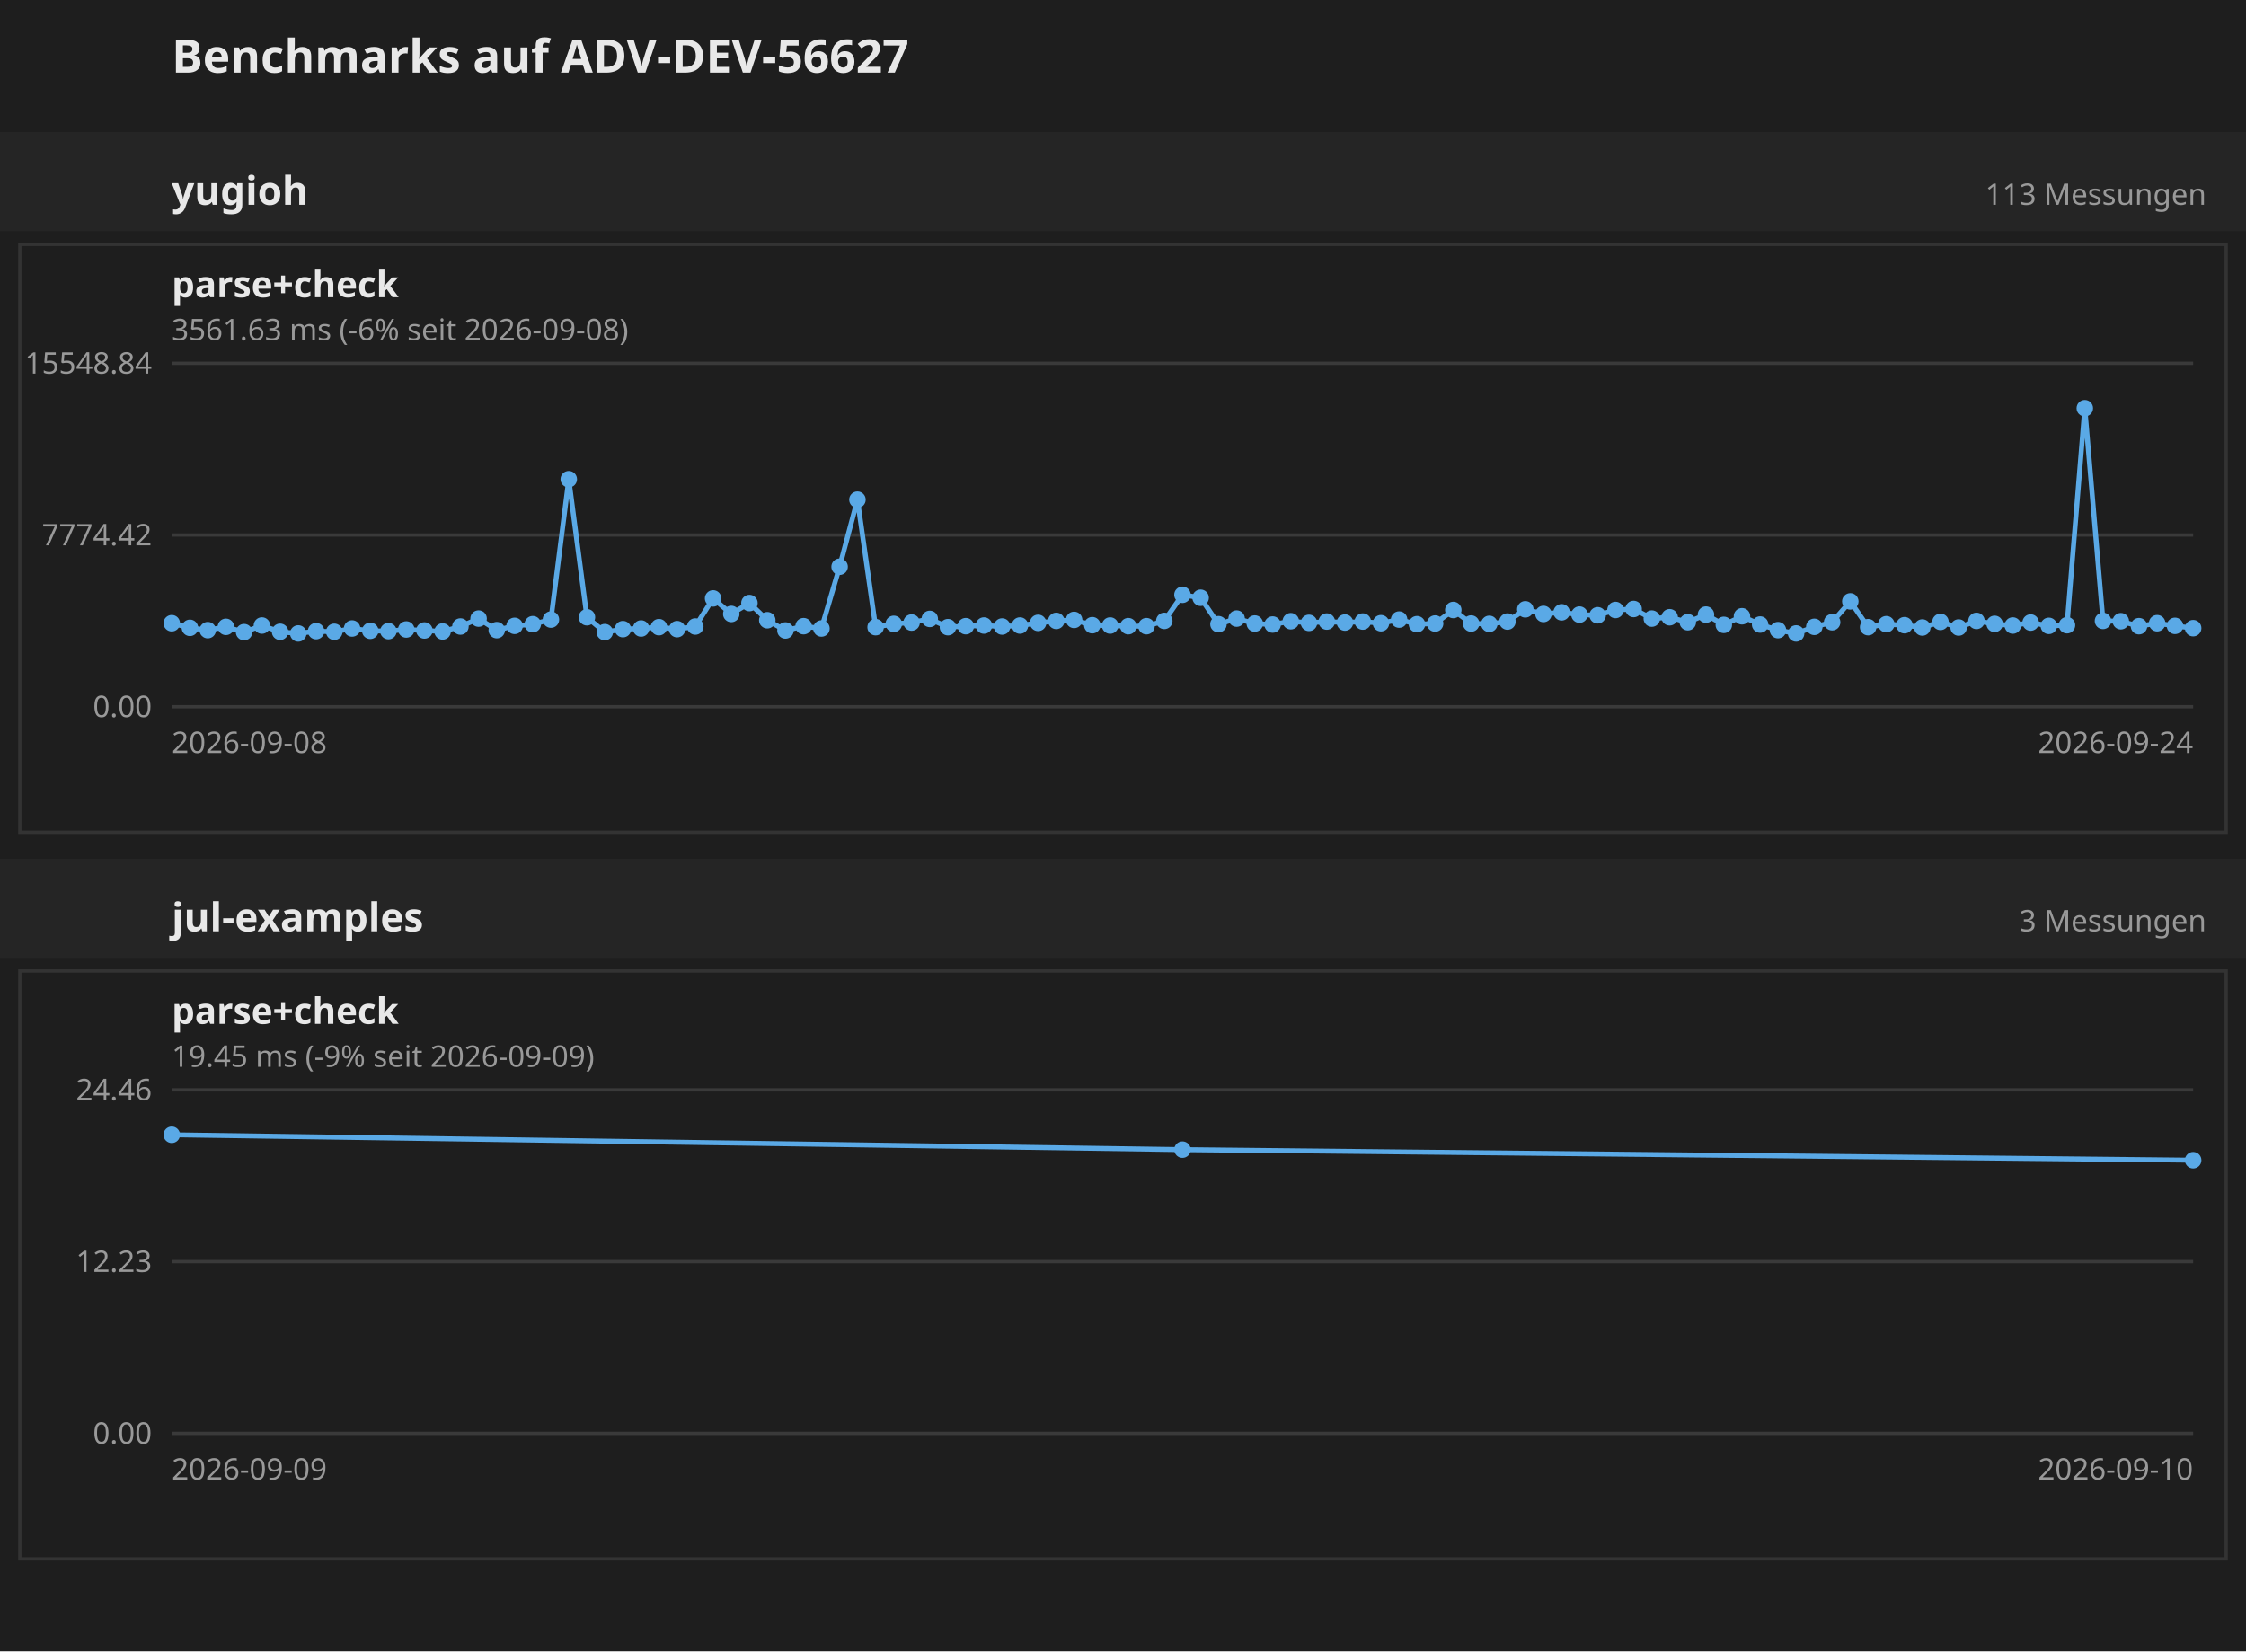
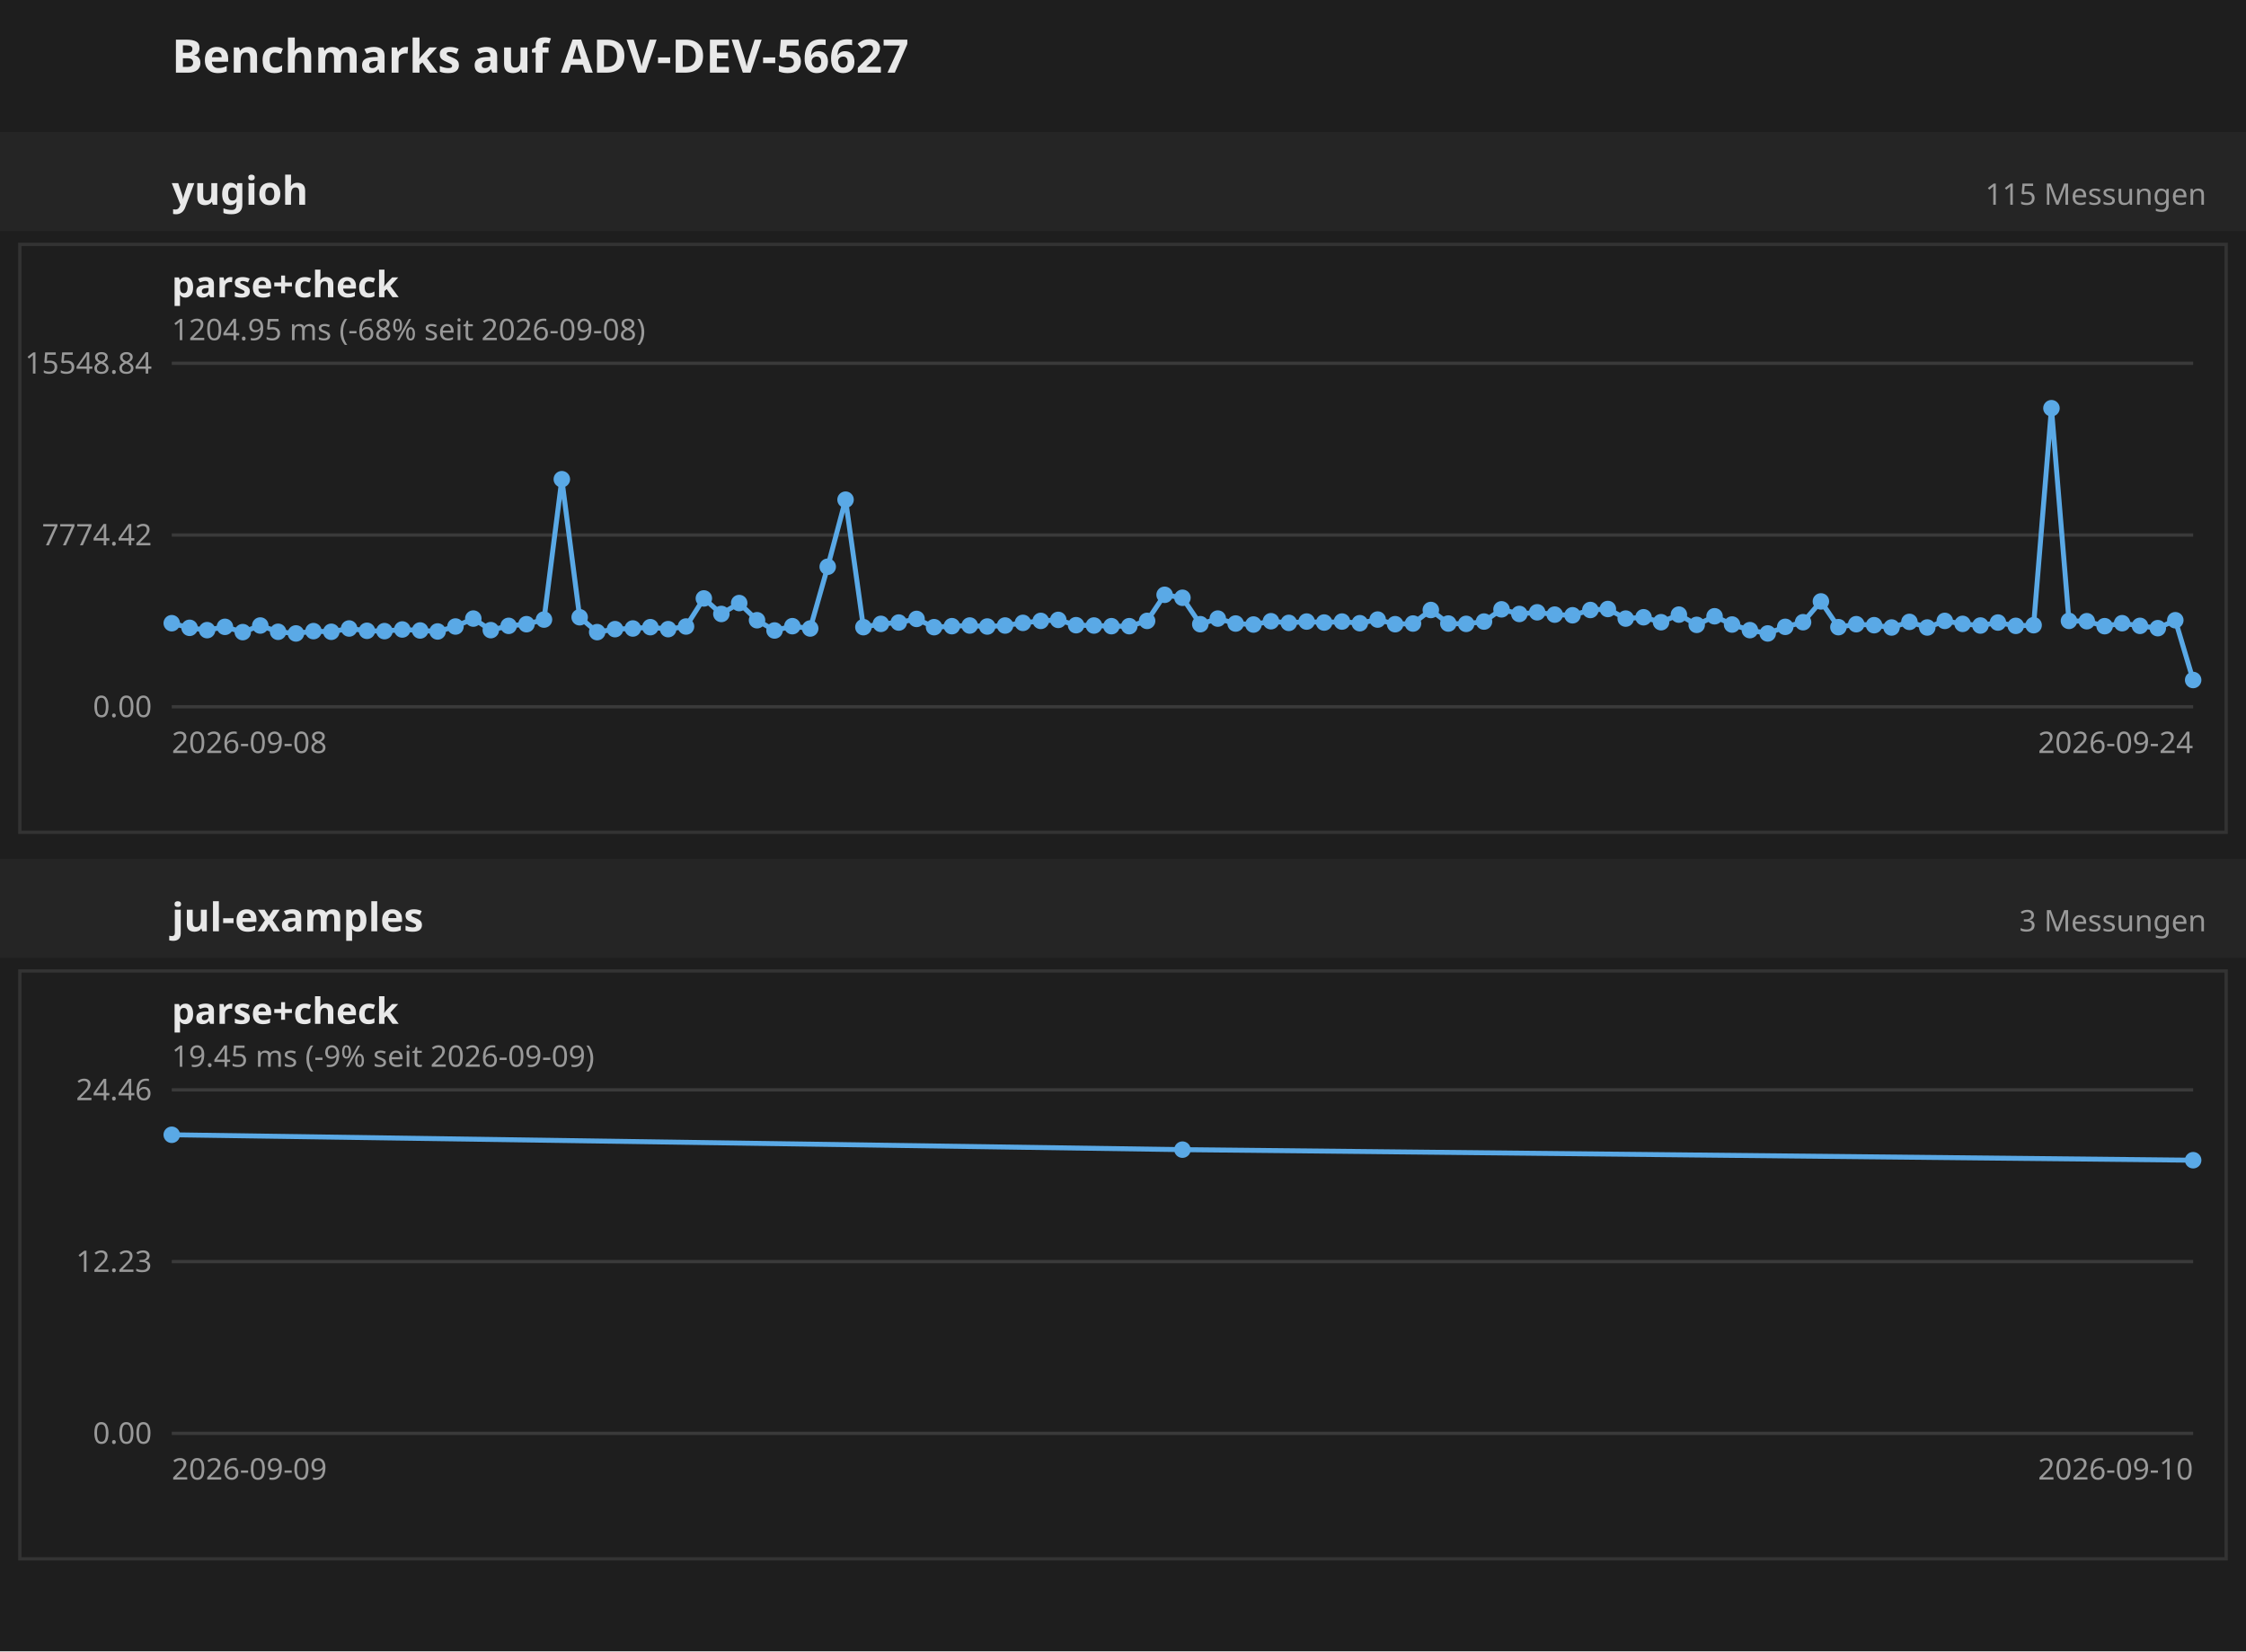
<svg xmlns="http://www.w3.org/2000/svg" width="680" height="500" font-family="sans-serif">
  <rect width="680" height="500" fill="#1e1e1e" />
  <text x="52" y="22" font-size="14" font-weight="bold" fill="#e8e8e8">Benchmarks auf ADV-DEV-56627</text>
  <g transform="translate(0 40)">
    <rect x="0" y="0" width="680" height="30" fill="#252525" />
    <text x="52" y="22" font-size="12" font-weight="bold" fill="#e8e8e8">yugioh</text>
-     <text x="668" y="22" text-anchor="end" font-size="9" fill="#999">113 Messungen</text>
+     <text x="668" y="22" text-anchor="end" font-size="9" fill="#999">115 Messungen</text>
    <g transform="translate(0 30)">
      <g transform="translate(0 0)">
        <rect x="6" y="4" width="668" height="178" fill="none" stroke="#333" />
        <text x="52" y="20" font-size="11" font-weight="bold" fill="#e8e8e8">parse+check</text>
-         <text x="52" y="33" font-size="9" fill="#999">3561.63 ms (-6% seit 2026-09-08)</text>
+         <text x="52" y="33" font-size="9" fill="#999">1204.95 ms (-68% seit 2026-09-08)</text>
        <line x1="52" y1="144.0" x2="664" y2="144.0" stroke="#3a3a3a" />
        <text x="46" y="144.0" text-anchor="end" dominant-baseline="middle" font-size="9" fill="#999">0.00</text>
        <line x1="52" y1="92.0" x2="664" y2="92.0" stroke="#3a3a3a" />
        <text x="46" y="92.0" text-anchor="end" dominant-baseline="middle" font-size="9" fill="#999">7774.42</text>
        <line x1="52" y1="40.0" x2="664" y2="40.0" stroke="#3a3a3a" />
        <text x="46" y="40.0" text-anchor="end" dominant-baseline="middle" font-size="9" fill="#999">15548.84</text>
        <text x="52" y="158" font-size="9" fill="#999">2026-09-08</text>
        <text x="664" y="158" text-anchor="end" font-size="9" fill="#999">2026-09-24</text>
-         <polyline fill="none" stroke="#5aa9e6" stroke-width="1.5" points="52.0,118.7 57.5,120.1 62.9,120.8 68.4,119.8 73.9,121.4 79.3,119.4 84.8,121.3 90.3,121.8 95.7,121.1 101.2,121.3 106.6,120.3 112.1,121.0 117.6,121.1 123.0,120.6 128.5,120.9 134.0,121.2 139.4,119.7 144.9,117.3 150.4,120.8 155.8,119.5 161.3,119.0 166.8,117.6 172.2,75.1 177.7,116.9 183.1,121.4 188.6,120.5 194.1,120.3 199.5,119.9 205.0,120.5 210.5,119.7 215.9,111.2 221.4,115.9 226.9,112.6 232.3,117.8 237.8,120.9 243.3,119.6 248.7,120.3 254.2,101.6 259.6,81.3 265.1,119.9 270.6,118.9 276.0,118.5 281.5,117.4 287.0,119.9 292.4,119.6 297.9,119.4 303.4,119.7 308.8,119.4 314.3,118.6 319.8,118.0 325.2,117.7 330.7,119.3 336.1,119.4 341.6,119.6 347.1,119.6 352.5,118.0 358.0,110.1 363.5,111.0 368.9,119.0 374.4,117.3 379.9,118.8 385.3,119.1 390.8,118.1 396.3,118.6 401.7,118.2 407.2,118.5 412.6,118.2 418.1,118.7 423.6,117.6 429.0,119.0 434.5,118.8 440.0,114.7 445.4,118.8 450.9,118.9 456.4,118.2 461.8,114.5 467.3,115.9 472.8,115.4 478.2,116.1 483.7,116.3 489.1,114.7 494.6,114.4 500.1,117.3 505.5,116.9 511.0,118.4 516.5,116.1 521.9,119.2 527.4,116.6 532.9,119.1 538.3,120.8 543.8,121.8 549.3,119.8 554.7,118.4 560.2,112.1 565.6,119.9 571.1,119.0 576.6,119.3 582.0,120.0 587.5,118.3 593.0,120.0 598.4,118.0 603.9,118.9 609.4,119.4 614.8,118.5 620.3,119.5 625.8,119.3 631.2,53.6 636.7,118.0 642.1,118.1 647.6,119.6 653.1,118.7 658.5,119.5 664.0,120.2" />
+         <polyline fill="none" stroke="#5aa9e6" stroke-width="1.5" points="52.0,118.7 57.4,120.1 62.7,120.8 68.1,119.8 73.5,121.4 78.8,119.4 84.2,121.3 89.6,121.8 94.9,121.1 100.3,121.3 105.7,120.3 111.1,121.0 116.4,121.1 121.8,120.6 127.2,120.9 132.5,121.2 137.9,119.7 143.3,117.3 148.6,120.8 154.0,119.5 159.4,119.0 164.7,117.6 170.1,75.1 175.5,116.9 180.8,121.4 186.2,120.5 191.6,120.3 196.9,119.9 202.3,120.5 207.7,119.7 213.1,111.2 218.4,115.9 223.8,112.6 229.2,117.8 234.5,120.9 239.9,119.6 245.3,120.3 250.6,101.6 256.0,81.3 261.4,119.9 266.7,118.9 272.1,118.5 277.5,117.4 282.8,119.9 288.2,119.6 293.6,119.4 298.9,119.7 304.3,119.4 309.7,118.6 315.1,118.0 320.4,117.7 325.8,119.3 331.2,119.4 336.5,119.6 341.9,119.6 347.3,118.0 352.6,110.1 358.0,111.0 363.4,119.0 368.7,117.3 374.1,118.8 379.5,119.1 384.8,118.1 390.2,118.6 395.6,118.2 400.9,118.5 406.3,118.2 411.7,118.7 417.1,117.6 422.4,119.0 427.8,118.8 433.2,114.7 438.5,118.8 443.9,118.9 449.3,118.2 454.6,114.5 460.0,115.9 465.4,115.4 470.7,116.1 476.1,116.3 481.5,114.7 486.8,114.4 492.2,117.3 497.6,116.9 502.9,118.4 508.3,116.1 513.7,119.2 519.1,116.6 524.4,119.1 529.8,120.8 535.2,121.8 540.5,119.8 545.9,118.4 551.3,112.1 556.6,119.9 562.0,119.0 567.4,119.3 572.7,120.0 578.1,118.3 583.5,120.0 588.8,118.0 594.2,118.9 599.6,119.4 604.9,118.5 610.3,119.5 615.7,119.3 621.1,53.6 626.4,118.0 631.8,118.1 637.2,119.6 642.5,118.7 647.9,119.5 653.3,120.2 658.6,117.8 664.0,135.9" />
        <circle cx="52.0" cy="118.7" r="2.5" fill="#5aa9e6" />
-         <circle cx="57.5" cy="120.1" r="2.5" fill="#5aa9e6" />
-         <circle cx="62.9" cy="120.8" r="2.5" fill="#5aa9e6" />
-         <circle cx="68.4" cy="119.8" r="2.5" fill="#5aa9e6" />
-         <circle cx="73.9" cy="121.4" r="2.5" fill="#5aa9e6" />
-         <circle cx="79.3" cy="119.4" r="2.5" fill="#5aa9e6" />
-         <circle cx="84.8" cy="121.3" r="2.5" fill="#5aa9e6" />
-         <circle cx="90.3" cy="121.8" r="2.5" fill="#5aa9e6" />
-         <circle cx="95.7" cy="121.1" r="2.5" fill="#5aa9e6" />
-         <circle cx="101.2" cy="121.3" r="2.5" fill="#5aa9e6" />
-         <circle cx="106.6" cy="120.3" r="2.5" fill="#5aa9e6" />
-         <circle cx="112.1" cy="121.0" r="2.5" fill="#5aa9e6" />
-         <circle cx="117.6" cy="121.1" r="2.5" fill="#5aa9e6" />
-         <circle cx="123.0" cy="120.6" r="2.5" fill="#5aa9e6" />
-         <circle cx="128.5" cy="120.9" r="2.5" fill="#5aa9e6" />
-         <circle cx="134.0" cy="121.2" r="2.5" fill="#5aa9e6" />
-         <circle cx="139.4" cy="119.7" r="2.5" fill="#5aa9e6" />
-         <circle cx="144.9" cy="117.3" r="2.5" fill="#5aa9e6" />
-         <circle cx="150.4" cy="120.8" r="2.5" fill="#5aa9e6" />
-         <circle cx="155.8" cy="119.5" r="2.5" fill="#5aa9e6" />
-         <circle cx="161.3" cy="119.0" r="2.5" fill="#5aa9e6" />
-         <circle cx="166.8" cy="117.6" r="2.5" fill="#5aa9e6" />
-         <circle cx="172.2" cy="75.1" r="2.5" fill="#5aa9e6" />
-         <circle cx="177.7" cy="116.9" r="2.5" fill="#5aa9e6" />
-         <circle cx="183.1" cy="121.4" r="2.5" fill="#5aa9e6" />
-         <circle cx="188.6" cy="120.5" r="2.5" fill="#5aa9e6" />
-         <circle cx="194.1" cy="120.3" r="2.5" fill="#5aa9e6" />
-         <circle cx="199.5" cy="119.9" r="2.5" fill="#5aa9e6" />
-         <circle cx="205.0" cy="120.5" r="2.5" fill="#5aa9e6" />
-         <circle cx="210.5" cy="119.7" r="2.5" fill="#5aa9e6" />
-         <circle cx="215.9" cy="111.2" r="2.5" fill="#5aa9e6" />
-         <circle cx="221.4" cy="115.9" r="2.5" fill="#5aa9e6" />
-         <circle cx="226.9" cy="112.6" r="2.5" fill="#5aa9e6" />
-         <circle cx="232.3" cy="117.8" r="2.5" fill="#5aa9e6" />
-         <circle cx="237.8" cy="120.9" r="2.5" fill="#5aa9e6" />
-         <circle cx="243.3" cy="119.6" r="2.5" fill="#5aa9e6" />
-         <circle cx="248.7" cy="120.3" r="2.5" fill="#5aa9e6" />
-         <circle cx="254.2" cy="101.6" r="2.5" fill="#5aa9e6" />
-         <circle cx="259.6" cy="81.3" r="2.5" fill="#5aa9e6" />
-         <circle cx="265.1" cy="119.9" r="2.5" fill="#5aa9e6" />
-         <circle cx="270.6" cy="118.9" r="2.5" fill="#5aa9e6" />
-         <circle cx="276.0" cy="118.5" r="2.5" fill="#5aa9e6" />
-         <circle cx="281.5" cy="117.4" r="2.5" fill="#5aa9e6" />
-         <circle cx="287.0" cy="119.9" r="2.5" fill="#5aa9e6" />
-         <circle cx="292.4" cy="119.6" r="2.5" fill="#5aa9e6" />
-         <circle cx="297.9" cy="119.4" r="2.5" fill="#5aa9e6" />
-         <circle cx="303.4" cy="119.7" r="2.5" fill="#5aa9e6" />
-         <circle cx="308.8" cy="119.4" r="2.5" fill="#5aa9e6" />
-         <circle cx="314.3" cy="118.6" r="2.5" fill="#5aa9e6" />
-         <circle cx="319.8" cy="118.0" r="2.5" fill="#5aa9e6" />
-         <circle cx="325.2" cy="117.7" r="2.5" fill="#5aa9e6" />
-         <circle cx="330.7" cy="119.3" r="2.5" fill="#5aa9e6" />
-         <circle cx="336.1" cy="119.4" r="2.5" fill="#5aa9e6" />
-         <circle cx="341.6" cy="119.6" r="2.5" fill="#5aa9e6" />
-         <circle cx="347.1" cy="119.6" r="2.5" fill="#5aa9e6" />
-         <circle cx="352.5" cy="118.0" r="2.5" fill="#5aa9e6" />
-         <circle cx="358.0" cy="110.1" r="2.5" fill="#5aa9e6" />
-         <circle cx="363.5" cy="111.0" r="2.5" fill="#5aa9e6" />
-         <circle cx="368.9" cy="119.0" r="2.5" fill="#5aa9e6" />
-         <circle cx="374.4" cy="117.3" r="2.5" fill="#5aa9e6" />
-         <circle cx="379.9" cy="118.8" r="2.5" fill="#5aa9e6" />
-         <circle cx="385.3" cy="119.1" r="2.5" fill="#5aa9e6" />
-         <circle cx="390.8" cy="118.1" r="2.5" fill="#5aa9e6" />
-         <circle cx="396.3" cy="118.6" r="2.5" fill="#5aa9e6" />
-         <circle cx="401.7" cy="118.2" r="2.5" fill="#5aa9e6" />
-         <circle cx="407.2" cy="118.5" r="2.5" fill="#5aa9e6" />
-         <circle cx="412.6" cy="118.2" r="2.5" fill="#5aa9e6" />
-         <circle cx="418.1" cy="118.7" r="2.5" fill="#5aa9e6" />
-         <circle cx="423.6" cy="117.6" r="2.5" fill="#5aa9e6" />
-         <circle cx="429.0" cy="119.0" r="2.5" fill="#5aa9e6" />
-         <circle cx="434.5" cy="118.8" r="2.5" fill="#5aa9e6" />
-         <circle cx="440.0" cy="114.7" r="2.5" fill="#5aa9e6" />
-         <circle cx="445.4" cy="118.8" r="2.5" fill="#5aa9e6" />
-         <circle cx="450.9" cy="118.9" r="2.5" fill="#5aa9e6" />
-         <circle cx="456.4" cy="118.2" r="2.5" fill="#5aa9e6" />
-         <circle cx="461.8" cy="114.5" r="2.5" fill="#5aa9e6" />
-         <circle cx="467.3" cy="115.9" r="2.5" fill="#5aa9e6" />
-         <circle cx="472.8" cy="115.4" r="2.5" fill="#5aa9e6" />
-         <circle cx="478.2" cy="116.1" r="2.5" fill="#5aa9e6" />
-         <circle cx="483.7" cy="116.3" r="2.5" fill="#5aa9e6" />
-         <circle cx="489.1" cy="114.7" r="2.5" fill="#5aa9e6" />
-         <circle cx="494.6" cy="114.4" r="2.5" fill="#5aa9e6" />
-         <circle cx="500.1" cy="117.3" r="2.5" fill="#5aa9e6" />
-         <circle cx="505.5" cy="116.9" r="2.5" fill="#5aa9e6" />
-         <circle cx="511.0" cy="118.4" r="2.5" fill="#5aa9e6" />
-         <circle cx="516.5" cy="116.1" r="2.5" fill="#5aa9e6" />
-         <circle cx="521.9" cy="119.2" r="2.5" fill="#5aa9e6" />
-         <circle cx="527.4" cy="116.6" r="2.5" fill="#5aa9e6" />
-         <circle cx="532.9" cy="119.1" r="2.5" fill="#5aa9e6" />
-         <circle cx="538.3" cy="120.8" r="2.5" fill="#5aa9e6" />
-         <circle cx="543.8" cy="121.8" r="2.5" fill="#5aa9e6" />
-         <circle cx="549.3" cy="119.8" r="2.5" fill="#5aa9e6" />
-         <circle cx="554.7" cy="118.4" r="2.5" fill="#5aa9e6" />
-         <circle cx="560.2" cy="112.1" r="2.5" fill="#5aa9e6" />
-         <circle cx="565.6" cy="119.9" r="2.5" fill="#5aa9e6" />
-         <circle cx="571.1" cy="119.0" r="2.5" fill="#5aa9e6" />
-         <circle cx="576.6" cy="119.3" r="2.5" fill="#5aa9e6" />
-         <circle cx="582.0" cy="120.0" r="2.5" fill="#5aa9e6" />
-         <circle cx="587.5" cy="118.3" r="2.5" fill="#5aa9e6" />
-         <circle cx="593.0" cy="120.0" r="2.5" fill="#5aa9e6" />
-         <circle cx="598.4" cy="118.0" r="2.5" fill="#5aa9e6" />
-         <circle cx="603.9" cy="118.9" r="2.5" fill="#5aa9e6" />
-         <circle cx="609.4" cy="119.4" r="2.5" fill="#5aa9e6" />
-         <circle cx="614.8" cy="118.5" r="2.5" fill="#5aa9e6" />
-         <circle cx="620.3" cy="119.5" r="2.5" fill="#5aa9e6" />
-         <circle cx="625.8" cy="119.3" r="2.5" fill="#5aa9e6" />
-         <circle cx="631.2" cy="53.6" r="2.5" fill="#5aa9e6" />
-         <circle cx="636.7" cy="118.0" r="2.5" fill="#5aa9e6" />
-         <circle cx="642.1" cy="118.1" r="2.5" fill="#5aa9e6" />
-         <circle cx="647.6" cy="119.6" r="2.5" fill="#5aa9e6" />
-         <circle cx="653.1" cy="118.7" r="2.5" fill="#5aa9e6" />
-         <circle cx="658.5" cy="119.5" r="2.5" fill="#5aa9e6" />
-         <circle cx="664.0" cy="120.2" r="2.5" fill="#5aa9e6" />
+         <circle cx="57.4" cy="120.1" r="2.5" fill="#5aa9e6" />
+         <circle cx="62.7" cy="120.8" r="2.5" fill="#5aa9e6" />
+         <circle cx="68.1" cy="119.8" r="2.5" fill="#5aa9e6" />
+         <circle cx="73.5" cy="121.4" r="2.5" fill="#5aa9e6" />
+         <circle cx="78.8" cy="119.4" r="2.5" fill="#5aa9e6" />
+         <circle cx="84.2" cy="121.3" r="2.5" fill="#5aa9e6" />
+         <circle cx="89.6" cy="121.8" r="2.5" fill="#5aa9e6" />
+         <circle cx="94.9" cy="121.1" r="2.5" fill="#5aa9e6" />
+         <circle cx="100.3" cy="121.3" r="2.5" fill="#5aa9e6" />
+         <circle cx="105.7" cy="120.3" r="2.5" fill="#5aa9e6" />
+         <circle cx="111.1" cy="121.0" r="2.5" fill="#5aa9e6" />
+         <circle cx="116.4" cy="121.1" r="2.5" fill="#5aa9e6" />
+         <circle cx="121.8" cy="120.6" r="2.5" fill="#5aa9e6" />
+         <circle cx="127.2" cy="120.9" r="2.5" fill="#5aa9e6" />
+         <circle cx="132.5" cy="121.2" r="2.5" fill="#5aa9e6" />
+         <circle cx="137.9" cy="119.7" r="2.5" fill="#5aa9e6" />
+         <circle cx="143.3" cy="117.3" r="2.5" fill="#5aa9e6" />
+         <circle cx="148.6" cy="120.8" r="2.5" fill="#5aa9e6" />
+         <circle cx="154.0" cy="119.5" r="2.5" fill="#5aa9e6" />
+         <circle cx="159.4" cy="119.0" r="2.5" fill="#5aa9e6" />
+         <circle cx="164.7" cy="117.6" r="2.5" fill="#5aa9e6" />
+         <circle cx="170.1" cy="75.1" r="2.5" fill="#5aa9e6" />
+         <circle cx="175.5" cy="116.9" r="2.5" fill="#5aa9e6" />
+         <circle cx="180.8" cy="121.4" r="2.5" fill="#5aa9e6" />
+         <circle cx="186.2" cy="120.5" r="2.5" fill="#5aa9e6" />
+         <circle cx="191.6" cy="120.3" r="2.5" fill="#5aa9e6" />
+         <circle cx="196.9" cy="119.9" r="2.5" fill="#5aa9e6" />
+         <circle cx="202.3" cy="120.5" r="2.5" fill="#5aa9e6" />
+         <circle cx="207.7" cy="119.7" r="2.5" fill="#5aa9e6" />
+         <circle cx="213.1" cy="111.2" r="2.5" fill="#5aa9e6" />
+         <circle cx="218.4" cy="115.9" r="2.5" fill="#5aa9e6" />
+         <circle cx="223.8" cy="112.6" r="2.5" fill="#5aa9e6" />
+         <circle cx="229.2" cy="117.8" r="2.5" fill="#5aa9e6" />
+         <circle cx="234.5" cy="120.9" r="2.5" fill="#5aa9e6" />
+         <circle cx="239.9" cy="119.6" r="2.5" fill="#5aa9e6" />
+         <circle cx="245.3" cy="120.3" r="2.5" fill="#5aa9e6" />
+         <circle cx="250.6" cy="101.6" r="2.5" fill="#5aa9e6" />
+         <circle cx="256.0" cy="81.3" r="2.5" fill="#5aa9e6" />
+         <circle cx="261.4" cy="119.9" r="2.5" fill="#5aa9e6" />
+         <circle cx="266.7" cy="118.9" r="2.5" fill="#5aa9e6" />
+         <circle cx="272.1" cy="118.5" r="2.5" fill="#5aa9e6" />
+         <circle cx="277.5" cy="117.4" r="2.5" fill="#5aa9e6" />
+         <circle cx="282.8" cy="119.9" r="2.5" fill="#5aa9e6" />
+         <circle cx="288.2" cy="119.6" r="2.5" fill="#5aa9e6" />
+         <circle cx="293.6" cy="119.4" r="2.5" fill="#5aa9e6" />
+         <circle cx="298.9" cy="119.7" r="2.5" fill="#5aa9e6" />
+         <circle cx="304.3" cy="119.4" r="2.5" fill="#5aa9e6" />
+         <circle cx="309.7" cy="118.6" r="2.5" fill="#5aa9e6" />
+         <circle cx="315.1" cy="118.0" r="2.5" fill="#5aa9e6" />
+         <circle cx="320.4" cy="117.7" r="2.5" fill="#5aa9e6" />
+         <circle cx="325.8" cy="119.3" r="2.5" fill="#5aa9e6" />
+         <circle cx="331.2" cy="119.4" r="2.5" fill="#5aa9e6" />
+         <circle cx="336.5" cy="119.6" r="2.5" fill="#5aa9e6" />
+         <circle cx="341.9" cy="119.6" r="2.5" fill="#5aa9e6" />
+         <circle cx="347.3" cy="118.0" r="2.5" fill="#5aa9e6" />
+         <circle cx="352.6" cy="110.1" r="2.5" fill="#5aa9e6" />
+         <circle cx="358.0" cy="111.0" r="2.5" fill="#5aa9e6" />
+         <circle cx="363.4" cy="119.0" r="2.5" fill="#5aa9e6" />
+         <circle cx="368.7" cy="117.3" r="2.5" fill="#5aa9e6" />
+         <circle cx="374.1" cy="118.8" r="2.5" fill="#5aa9e6" />
+         <circle cx="379.5" cy="119.1" r="2.5" fill="#5aa9e6" />
+         <circle cx="384.8" cy="118.1" r="2.5" fill="#5aa9e6" />
+         <circle cx="390.2" cy="118.6" r="2.5" fill="#5aa9e6" />
+         <circle cx="395.6" cy="118.2" r="2.5" fill="#5aa9e6" />
+         <circle cx="400.9" cy="118.5" r="2.5" fill="#5aa9e6" />
+         <circle cx="406.3" cy="118.2" r="2.5" fill="#5aa9e6" />
+         <circle cx="411.7" cy="118.7" r="2.5" fill="#5aa9e6" />
+         <circle cx="417.1" cy="117.6" r="2.5" fill="#5aa9e6" />
+         <circle cx="422.4" cy="119.0" r="2.5" fill="#5aa9e6" />
+         <circle cx="427.8" cy="118.8" r="2.5" fill="#5aa9e6" />
+         <circle cx="433.2" cy="114.7" r="2.5" fill="#5aa9e6" />
+         <circle cx="438.5" cy="118.8" r="2.5" fill="#5aa9e6" />
+         <circle cx="443.9" cy="118.9" r="2.5" fill="#5aa9e6" />
+         <circle cx="449.3" cy="118.2" r="2.5" fill="#5aa9e6" />
+         <circle cx="454.6" cy="114.5" r="2.5" fill="#5aa9e6" />
+         <circle cx="460.0" cy="115.9" r="2.5" fill="#5aa9e6" />
+         <circle cx="465.4" cy="115.4" r="2.5" fill="#5aa9e6" />
+         <circle cx="470.7" cy="116.1" r="2.5" fill="#5aa9e6" />
+         <circle cx="476.1" cy="116.3" r="2.5" fill="#5aa9e6" />
+         <circle cx="481.5" cy="114.7" r="2.5" fill="#5aa9e6" />
+         <circle cx="486.8" cy="114.4" r="2.5" fill="#5aa9e6" />
+         <circle cx="492.2" cy="117.3" r="2.5" fill="#5aa9e6" />
+         <circle cx="497.6" cy="116.9" r="2.5" fill="#5aa9e6" />
+         <circle cx="502.9" cy="118.4" r="2.5" fill="#5aa9e6" />
+         <circle cx="508.3" cy="116.1" r="2.5" fill="#5aa9e6" />
+         <circle cx="513.7" cy="119.2" r="2.5" fill="#5aa9e6" />
+         <circle cx="519.1" cy="116.6" r="2.5" fill="#5aa9e6" />
+         <circle cx="524.4" cy="119.1" r="2.5" fill="#5aa9e6" />
+         <circle cx="529.8" cy="120.8" r="2.5" fill="#5aa9e6" />
+         <circle cx="535.2" cy="121.8" r="2.5" fill="#5aa9e6" />
+         <circle cx="540.5" cy="119.8" r="2.5" fill="#5aa9e6" />
+         <circle cx="545.9" cy="118.4" r="2.5" fill="#5aa9e6" />
+         <circle cx="551.3" cy="112.1" r="2.5" fill="#5aa9e6" />
+         <circle cx="556.6" cy="119.9" r="2.5" fill="#5aa9e6" />
+         <circle cx="562.0" cy="119.0" r="2.5" fill="#5aa9e6" />
+         <circle cx="567.4" cy="119.3" r="2.5" fill="#5aa9e6" />
+         <circle cx="572.7" cy="120.0" r="2.5" fill="#5aa9e6" />
+         <circle cx="578.1" cy="118.3" r="2.5" fill="#5aa9e6" />
+         <circle cx="583.5" cy="120.0" r="2.5" fill="#5aa9e6" />
+         <circle cx="588.8" cy="118.0" r="2.5" fill="#5aa9e6" />
+         <circle cx="594.2" cy="118.9" r="2.5" fill="#5aa9e6" />
+         <circle cx="599.6" cy="119.4" r="2.5" fill="#5aa9e6" />
+         <circle cx="604.9" cy="118.5" r="2.5" fill="#5aa9e6" />
+         <circle cx="610.3" cy="119.5" r="2.5" fill="#5aa9e6" />
+         <circle cx="615.7" cy="119.3" r="2.5" fill="#5aa9e6" />
+         <circle cx="621.1" cy="53.6" r="2.5" fill="#5aa9e6" />
+         <circle cx="626.4" cy="118.0" r="2.5" fill="#5aa9e6" />
+         <circle cx="631.8" cy="118.1" r="2.5" fill="#5aa9e6" />
+         <circle cx="637.2" cy="119.6" r="2.5" fill="#5aa9e6" />
+         <circle cx="642.5" cy="118.7" r="2.5" fill="#5aa9e6" />
+         <circle cx="647.9" cy="119.5" r="2.5" fill="#5aa9e6" />
+         <circle cx="653.3" cy="120.2" r="2.5" fill="#5aa9e6" />
+         <circle cx="658.6" cy="117.8" r="2.5" fill="#5aa9e6" />
+         <circle cx="664.0" cy="135.9" r="2.5" fill="#5aa9e6" />
      </g>
    </g>
  </g>
  <g transform="translate(0 260)">
    <rect x="0" y="0" width="680" height="30" fill="#252525" />
    <text x="52" y="22" font-size="12" font-weight="bold" fill="#e8e8e8">jul-examples</text>
    <text x="668" y="22" text-anchor="end" font-size="9" fill="#999">3 Messungen</text>
    <g transform="translate(0 30)">
      <g transform="translate(0 0)">
        <rect x="6" y="4" width="668" height="178" fill="none" stroke="#333" />
        <text x="52" y="20" font-size="11" font-weight="bold" fill="#e8e8e8">parse+check</text>
        <text x="52" y="33" font-size="9" fill="#999">19.45 ms (-9% seit 2026-09-09)</text>
        <line x1="52" y1="144.0" x2="664" y2="144.0" stroke="#3a3a3a" />
        <text x="46" y="144.0" text-anchor="end" dominant-baseline="middle" font-size="9" fill="#999">0.00</text>
        <line x1="52" y1="92.0" x2="664" y2="92.0" stroke="#3a3a3a" />
        <text x="46" y="92.0" text-anchor="end" dominant-baseline="middle" font-size="9" fill="#999">12.23</text>
        <line x1="52" y1="40.0" x2="664" y2="40.0" stroke="#3a3a3a" />
        <text x="46" y="40.0" text-anchor="end" dominant-baseline="middle" font-size="9" fill="#999">24.46</text>
        <text x="52" y="158" font-size="9" fill="#999">2026-09-09</text>
        <text x="664" y="158" text-anchor="end" font-size="9" fill="#999">2026-09-10</text>
        <polyline fill="none" stroke="#5aa9e6" stroke-width="1.5" points="52.0,53.6 358.0,58.1 664.0,61.3" />
        <circle cx="52.0" cy="53.6" r="2.5" fill="#5aa9e6" />
        <circle cx="358.0" cy="58.1" r="2.5" fill="#5aa9e6" />
        <circle cx="664.0" cy="61.3" r="2.5" fill="#5aa9e6" />
      </g>
    </g>
  </g>
</svg>
